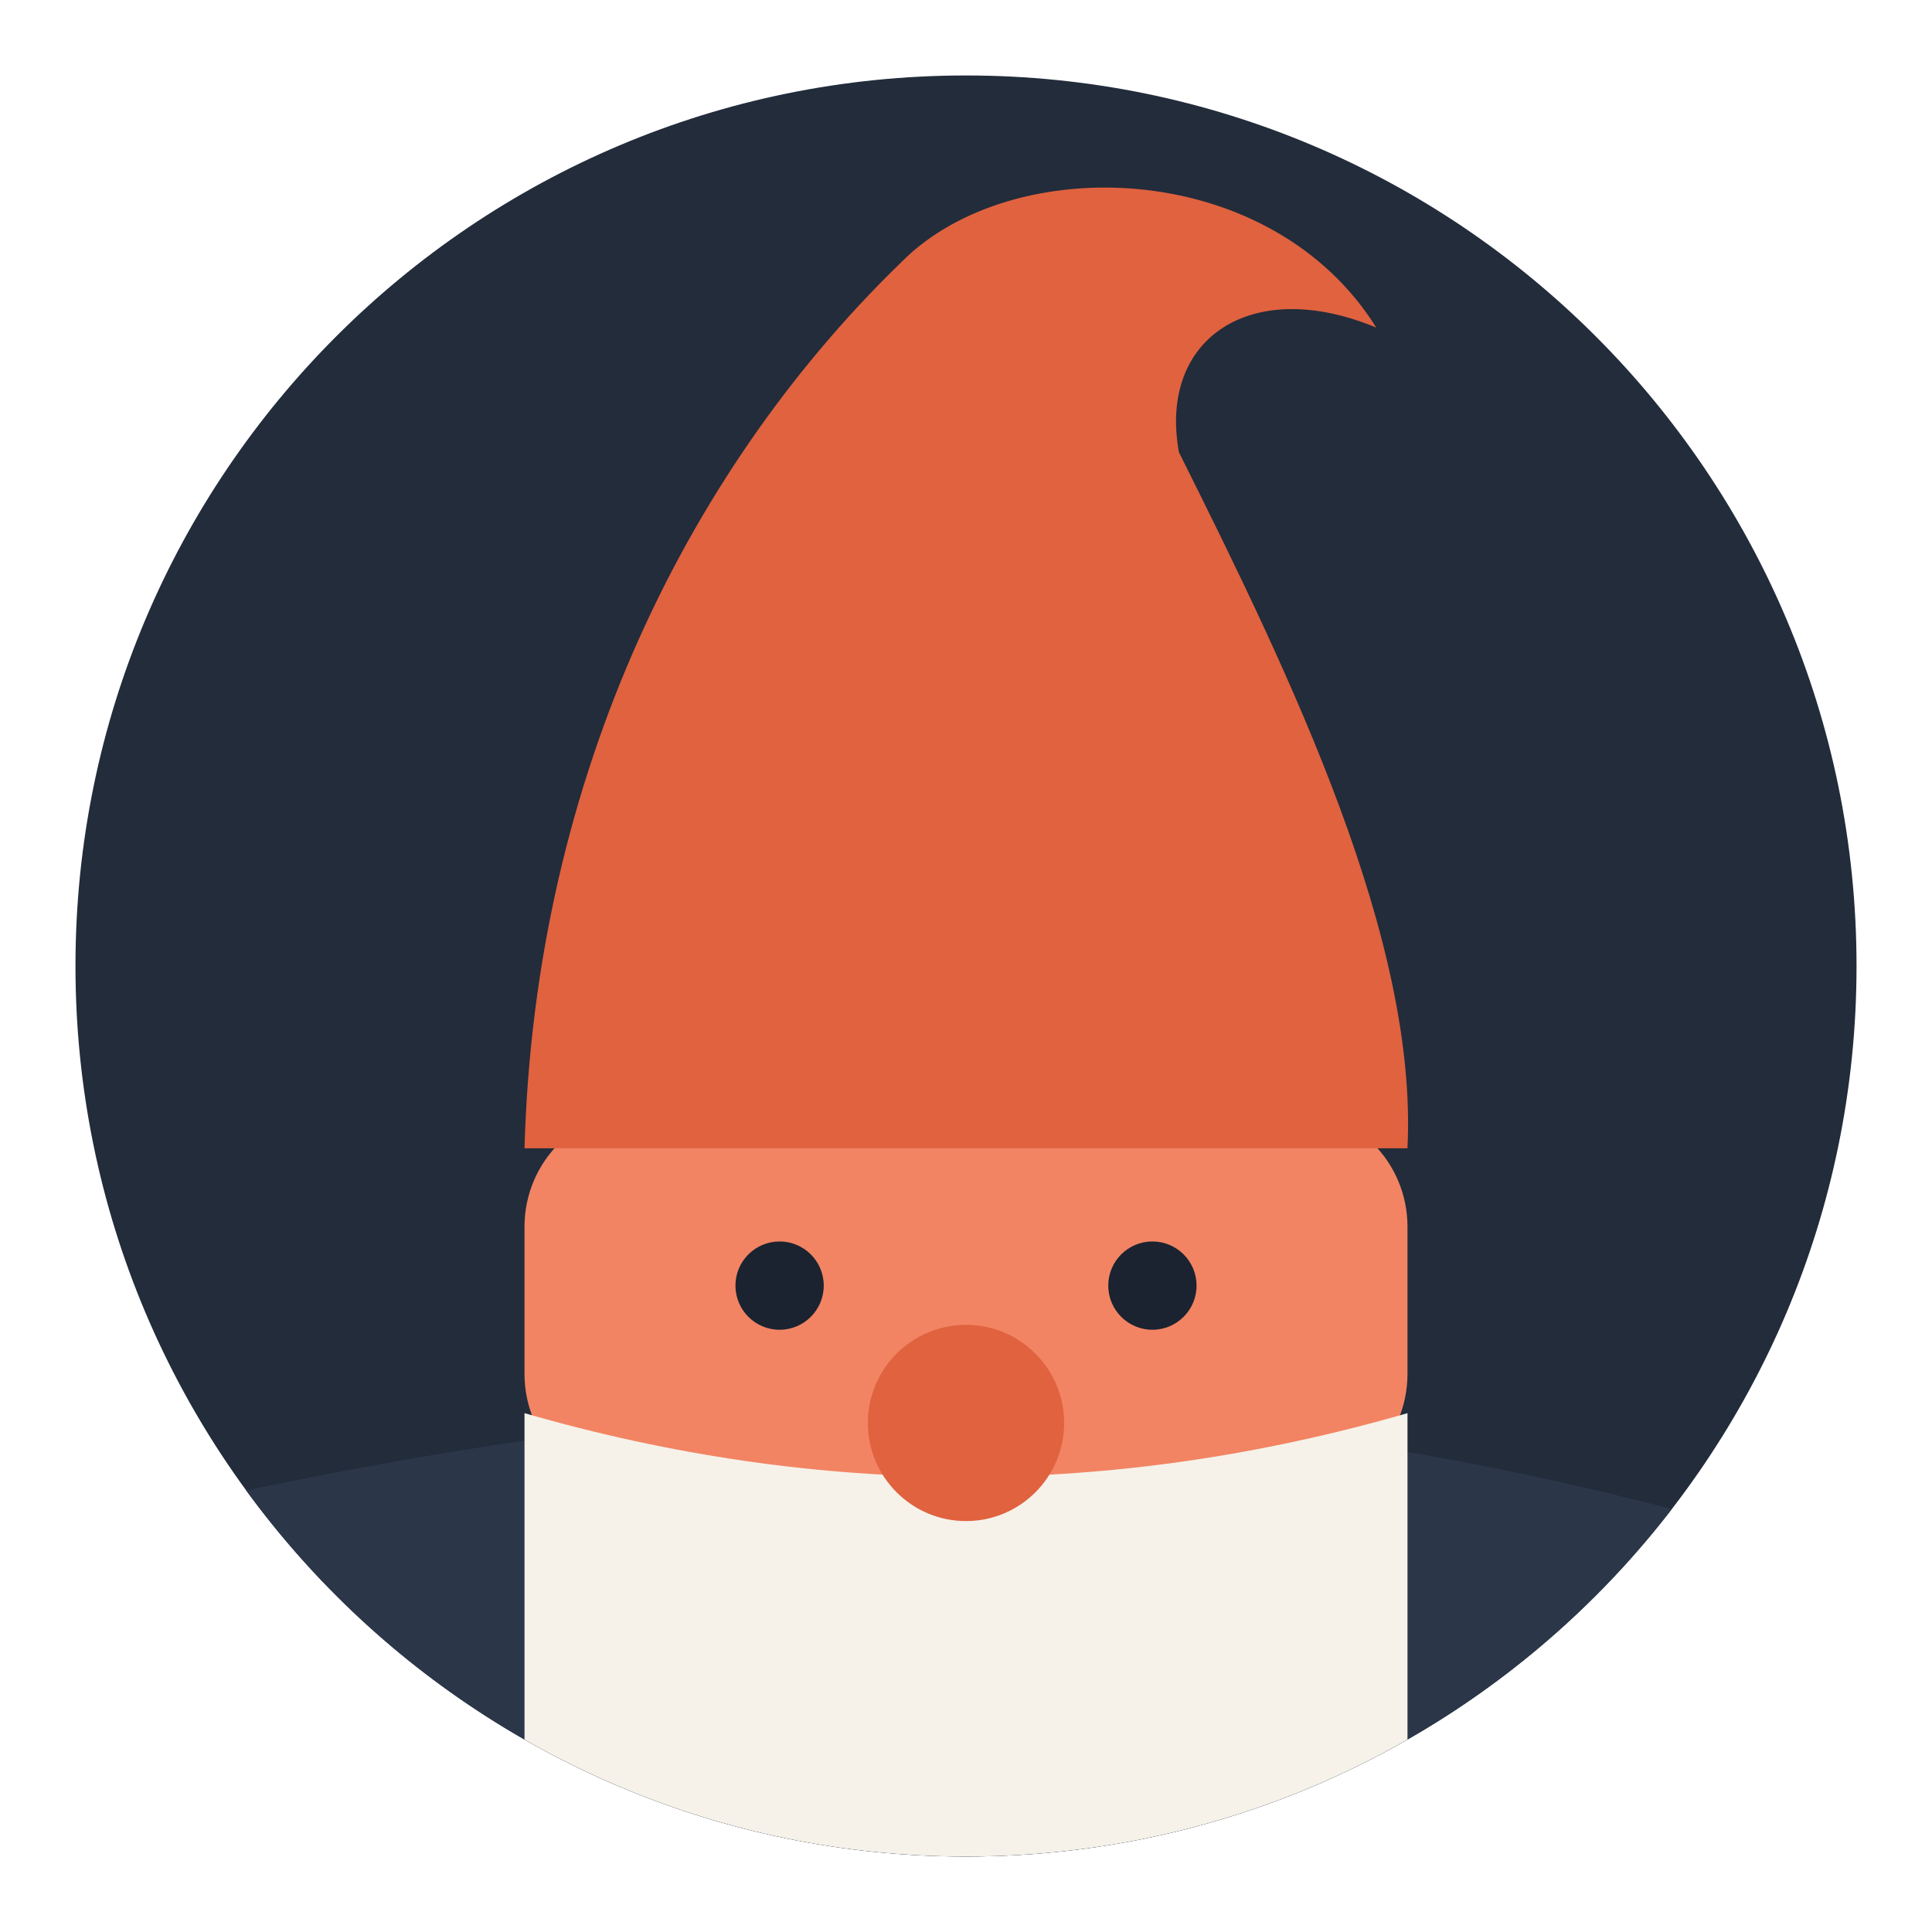
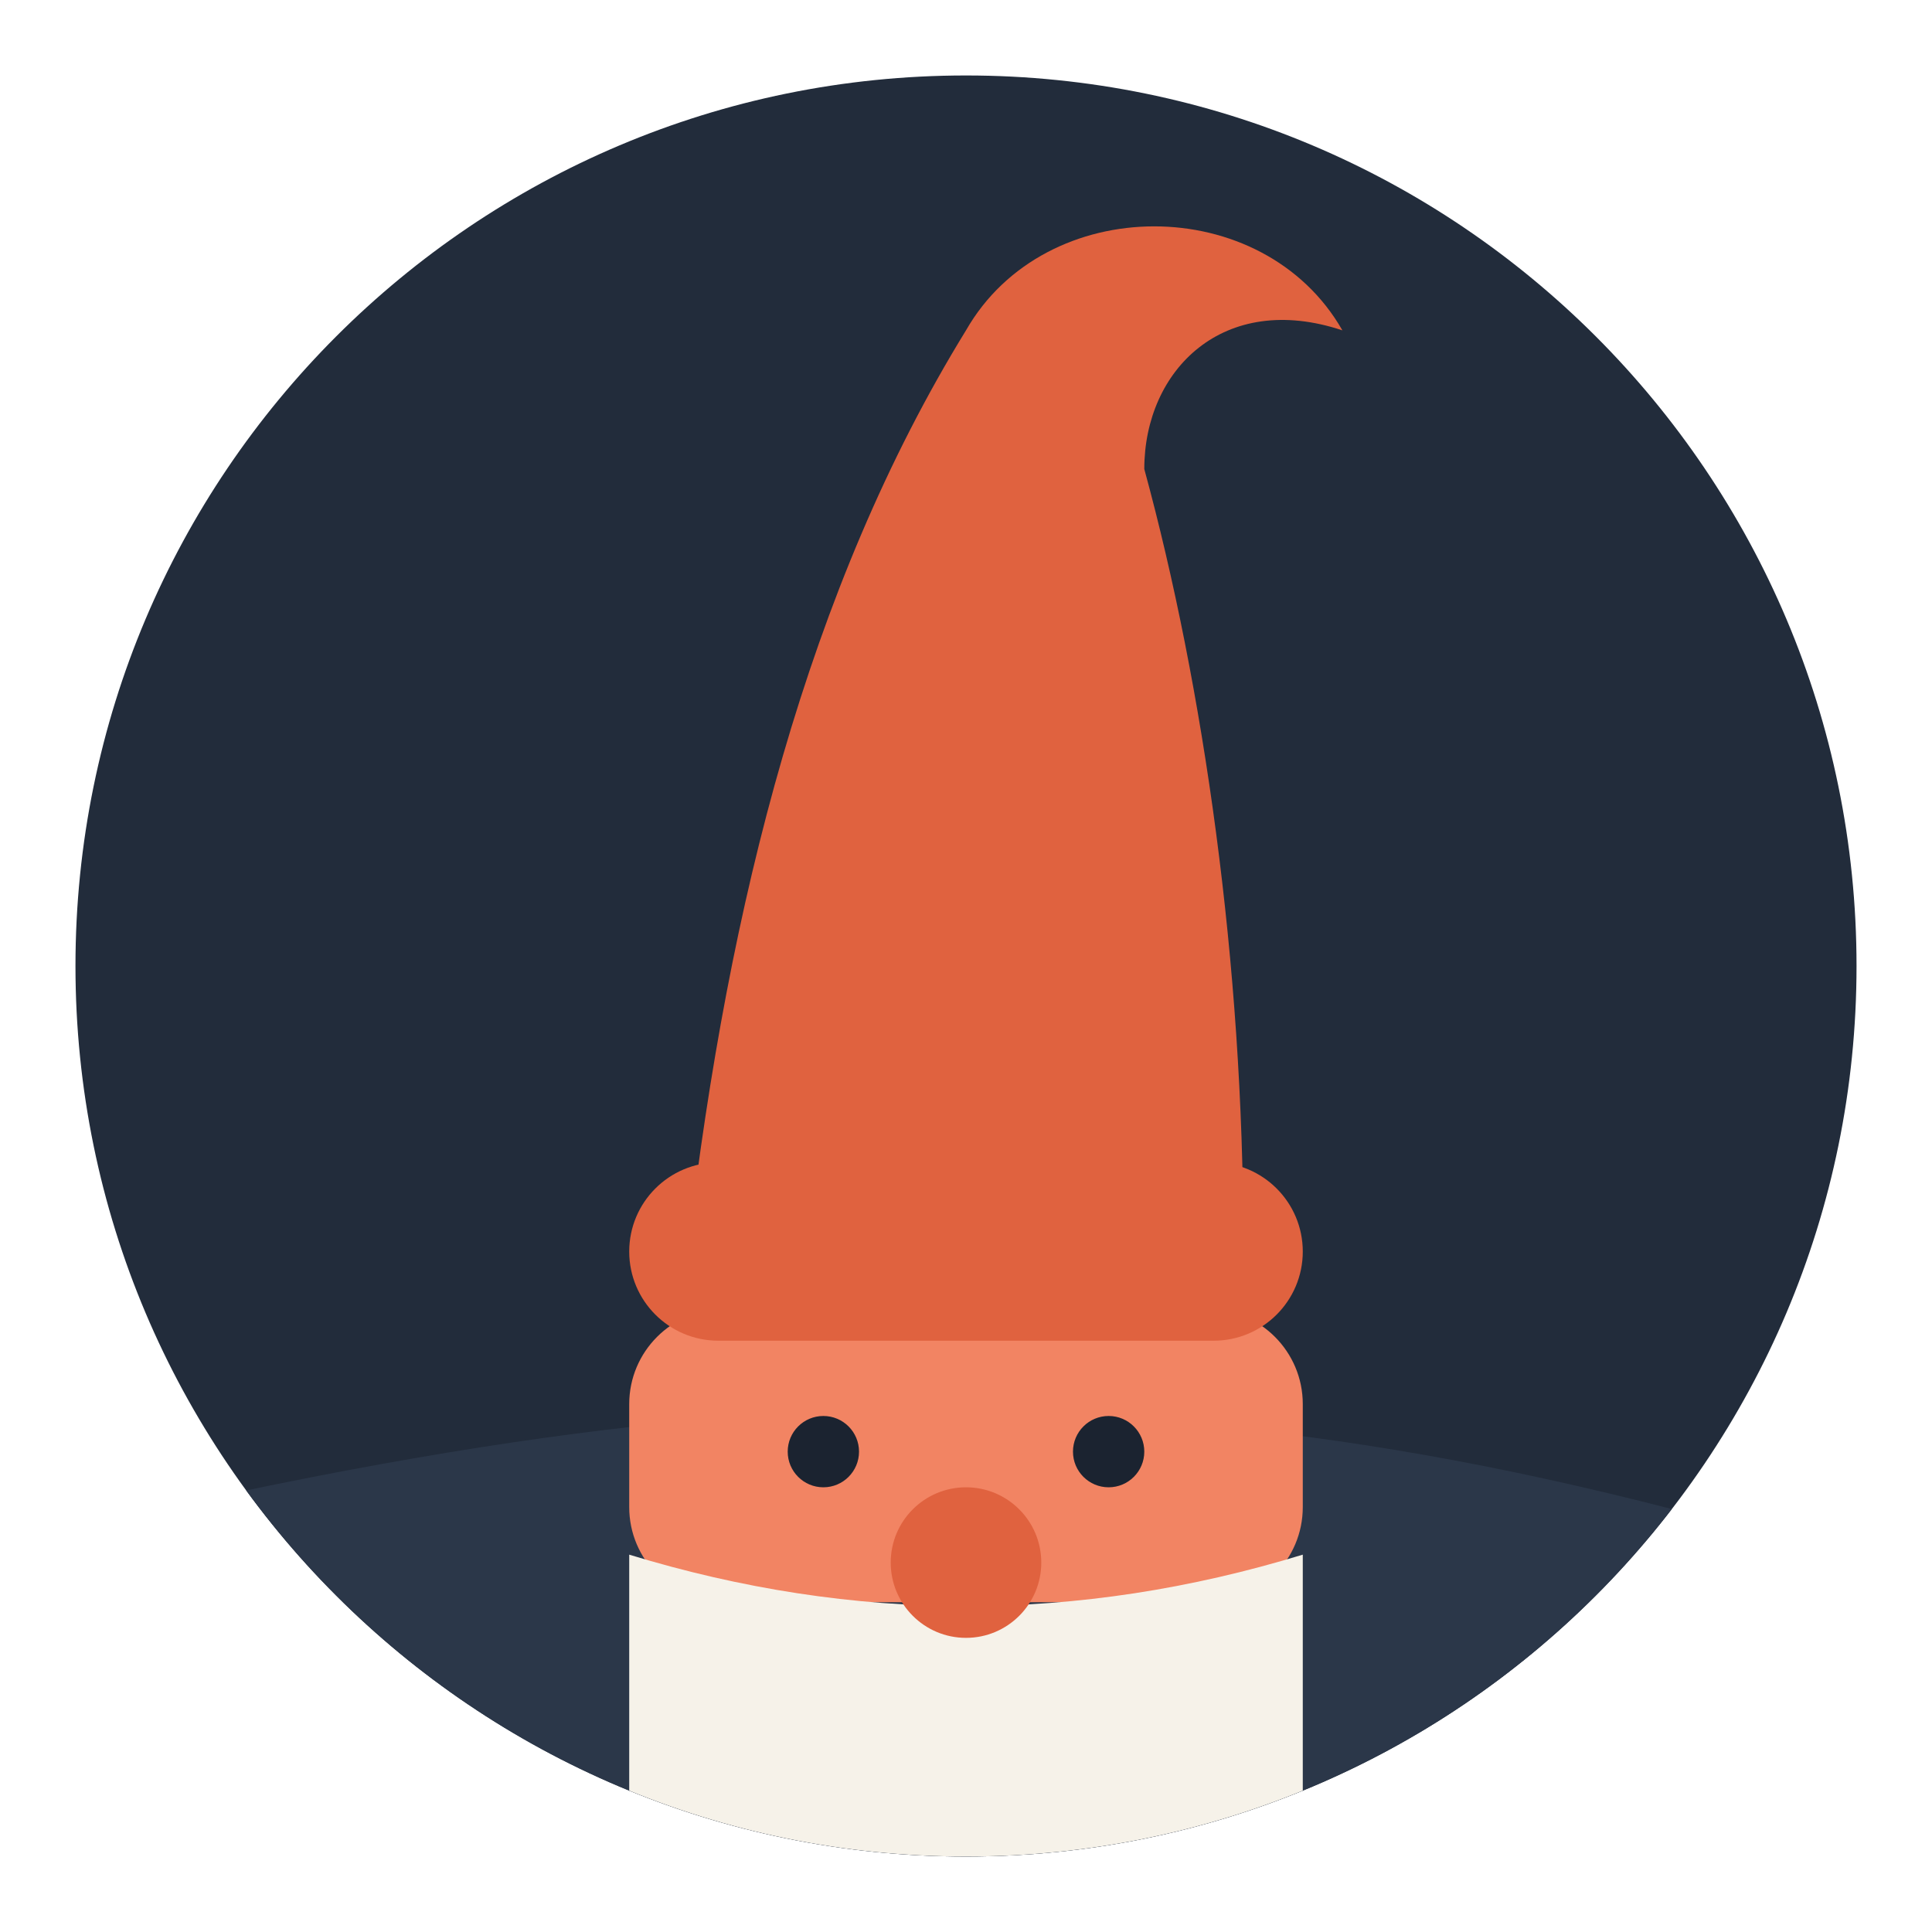
<svg xmlns="http://www.w3.org/2000/svg" viewBox="0 0 512 512" width="512" height="512" role="img" aria-label="nisse gnome, head badge">
  <defs>
    <clipPath id="disc">
      <circle cx="256" cy="256" r="236" />
    </clipPath>
  </defs>
  <circle cx="256" cy="256" r="236" fill="#222c3b" />
  <g clip-path="url(#disc)">
    <path d="M0 410 C120 380 200 372 256 374 C330 376 400 384 512 420 V512 H0 Z" fill="#2b3749" />
-     <g transform="translate(-4.0 -85.7) scale(1.3)">
-       <rect id="face" x="110.0" y="292" width="180" height="78" rx="24" fill="#f28463" />
-       <path d="M110.0 354 Q200 380 290.0 354 L290.0 474 C290.0 524 243 534 200 534 C157 534 110.0 524 110.0 474 Z" fill="#f6f2e9" />
-       <circle id="nose" cx="200" cy="356" r="20" fill="#e0623f" />
-       <circle id="eye" cx="162" cy="328" r="9" fill="#1b2330" />
-       <circle id="eye" cx="238" cy="328" r="9" fill="#1b2330" />
-       <path d="M0 0 C2 -72 32 -132 74 -172 C96 -192 144 -190 164 -158 C140 -168 122 -156 126 -134 C148 -90 172 -40 170 0 Z" fill="#e0623f" transform="translate(110.0 300) scale(1.0588)" />
+     <g transform="translate(46.0 -12.2) scale(1.05)">
+       <rect id="face" x="115.0" y="342" width="170" height="74" rx="24" fill="#f28463" />
+       <path d="M115.0 404 Q200 430 285.0 404 L285.0 474 C285.0 524 241 534 200 534 C159 534 115.0 524 115.0 474 Z" fill="#f6f2e9" />
+       <circle id="nose" cx="200" cy="406" r="19" fill="#e0623f" />
+       <circle id="eye" cx="164" cy="378" r="9" fill="#1b2330" />
+       <circle id="eye" cx="236" cy="378" r="9" fill="#1b2330" />
+       <g id="cap" transform="translate(200 350) scale(2.5)" fill="#e0623f">
+         <path d="M-28 -10 C-24 -44 -16 -76 0 -102 C8 -116 30 -116 38 -102 C26 -106 18 -98 18 -88 C24 -66 28 -38 28 -10 Z" />
+         <rect x="-34" y="-18" width="68" height="18" rx="9" />
+       </g>
    </g>
  </g>
</svg>
